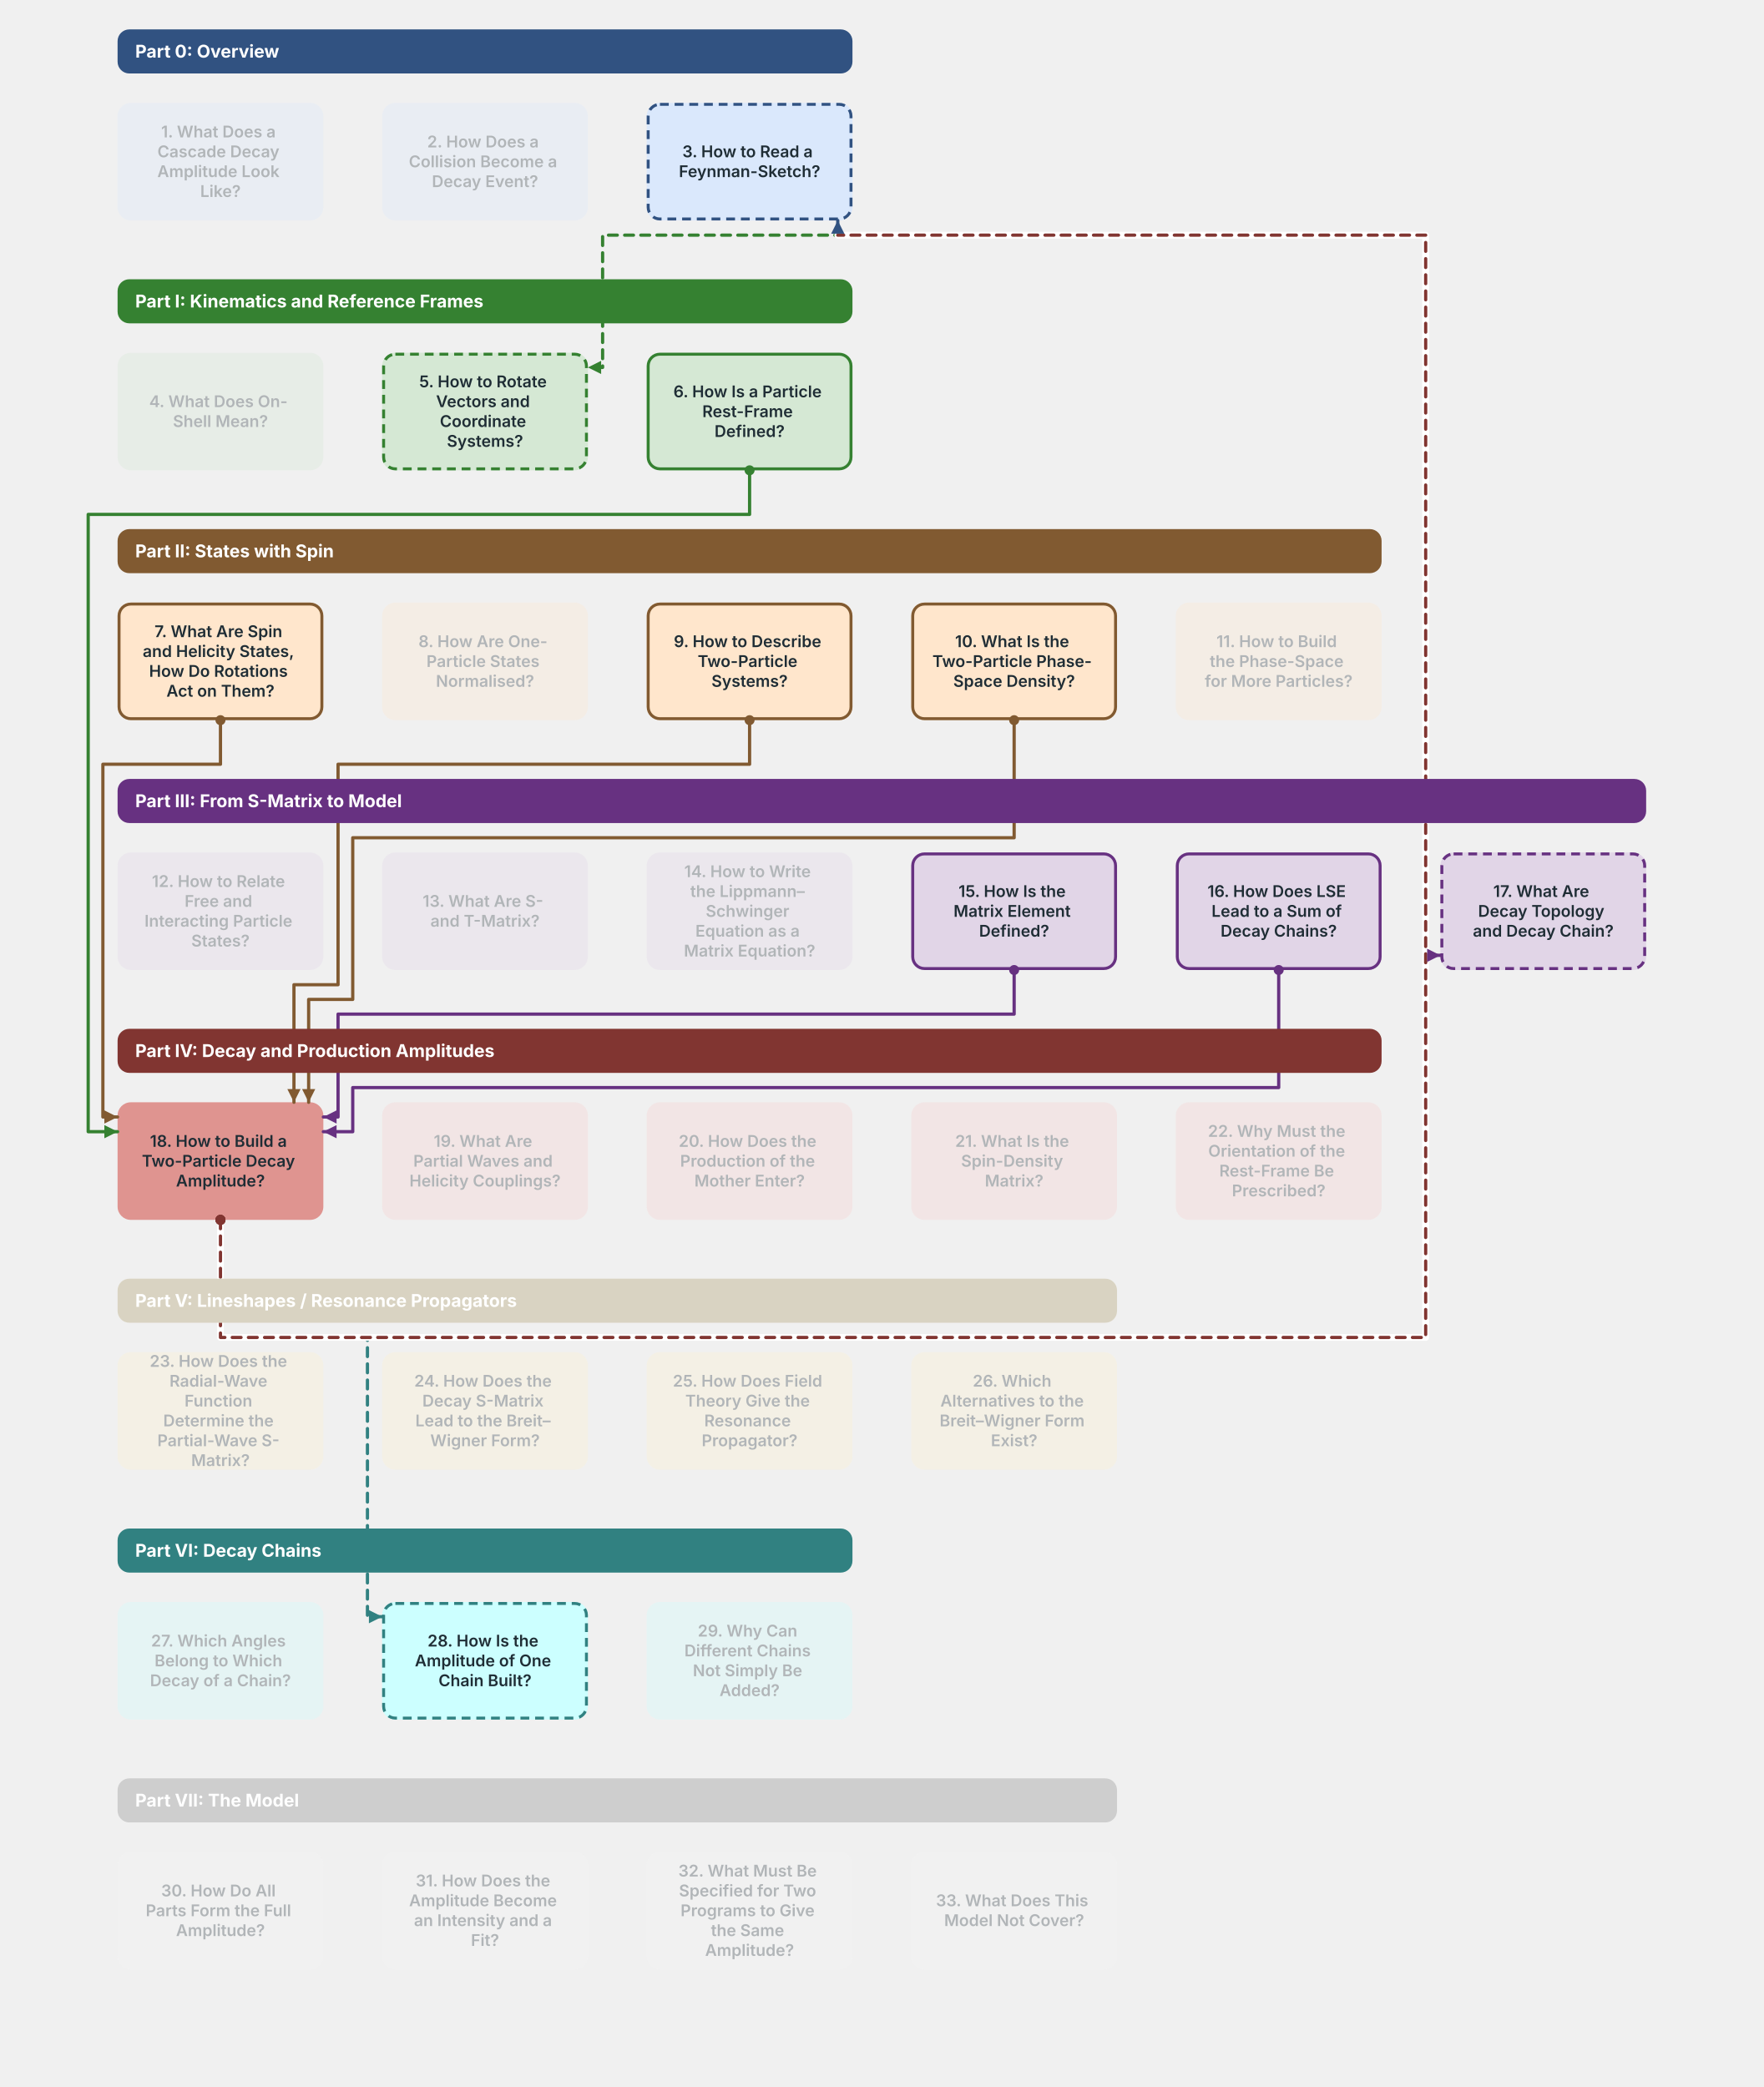
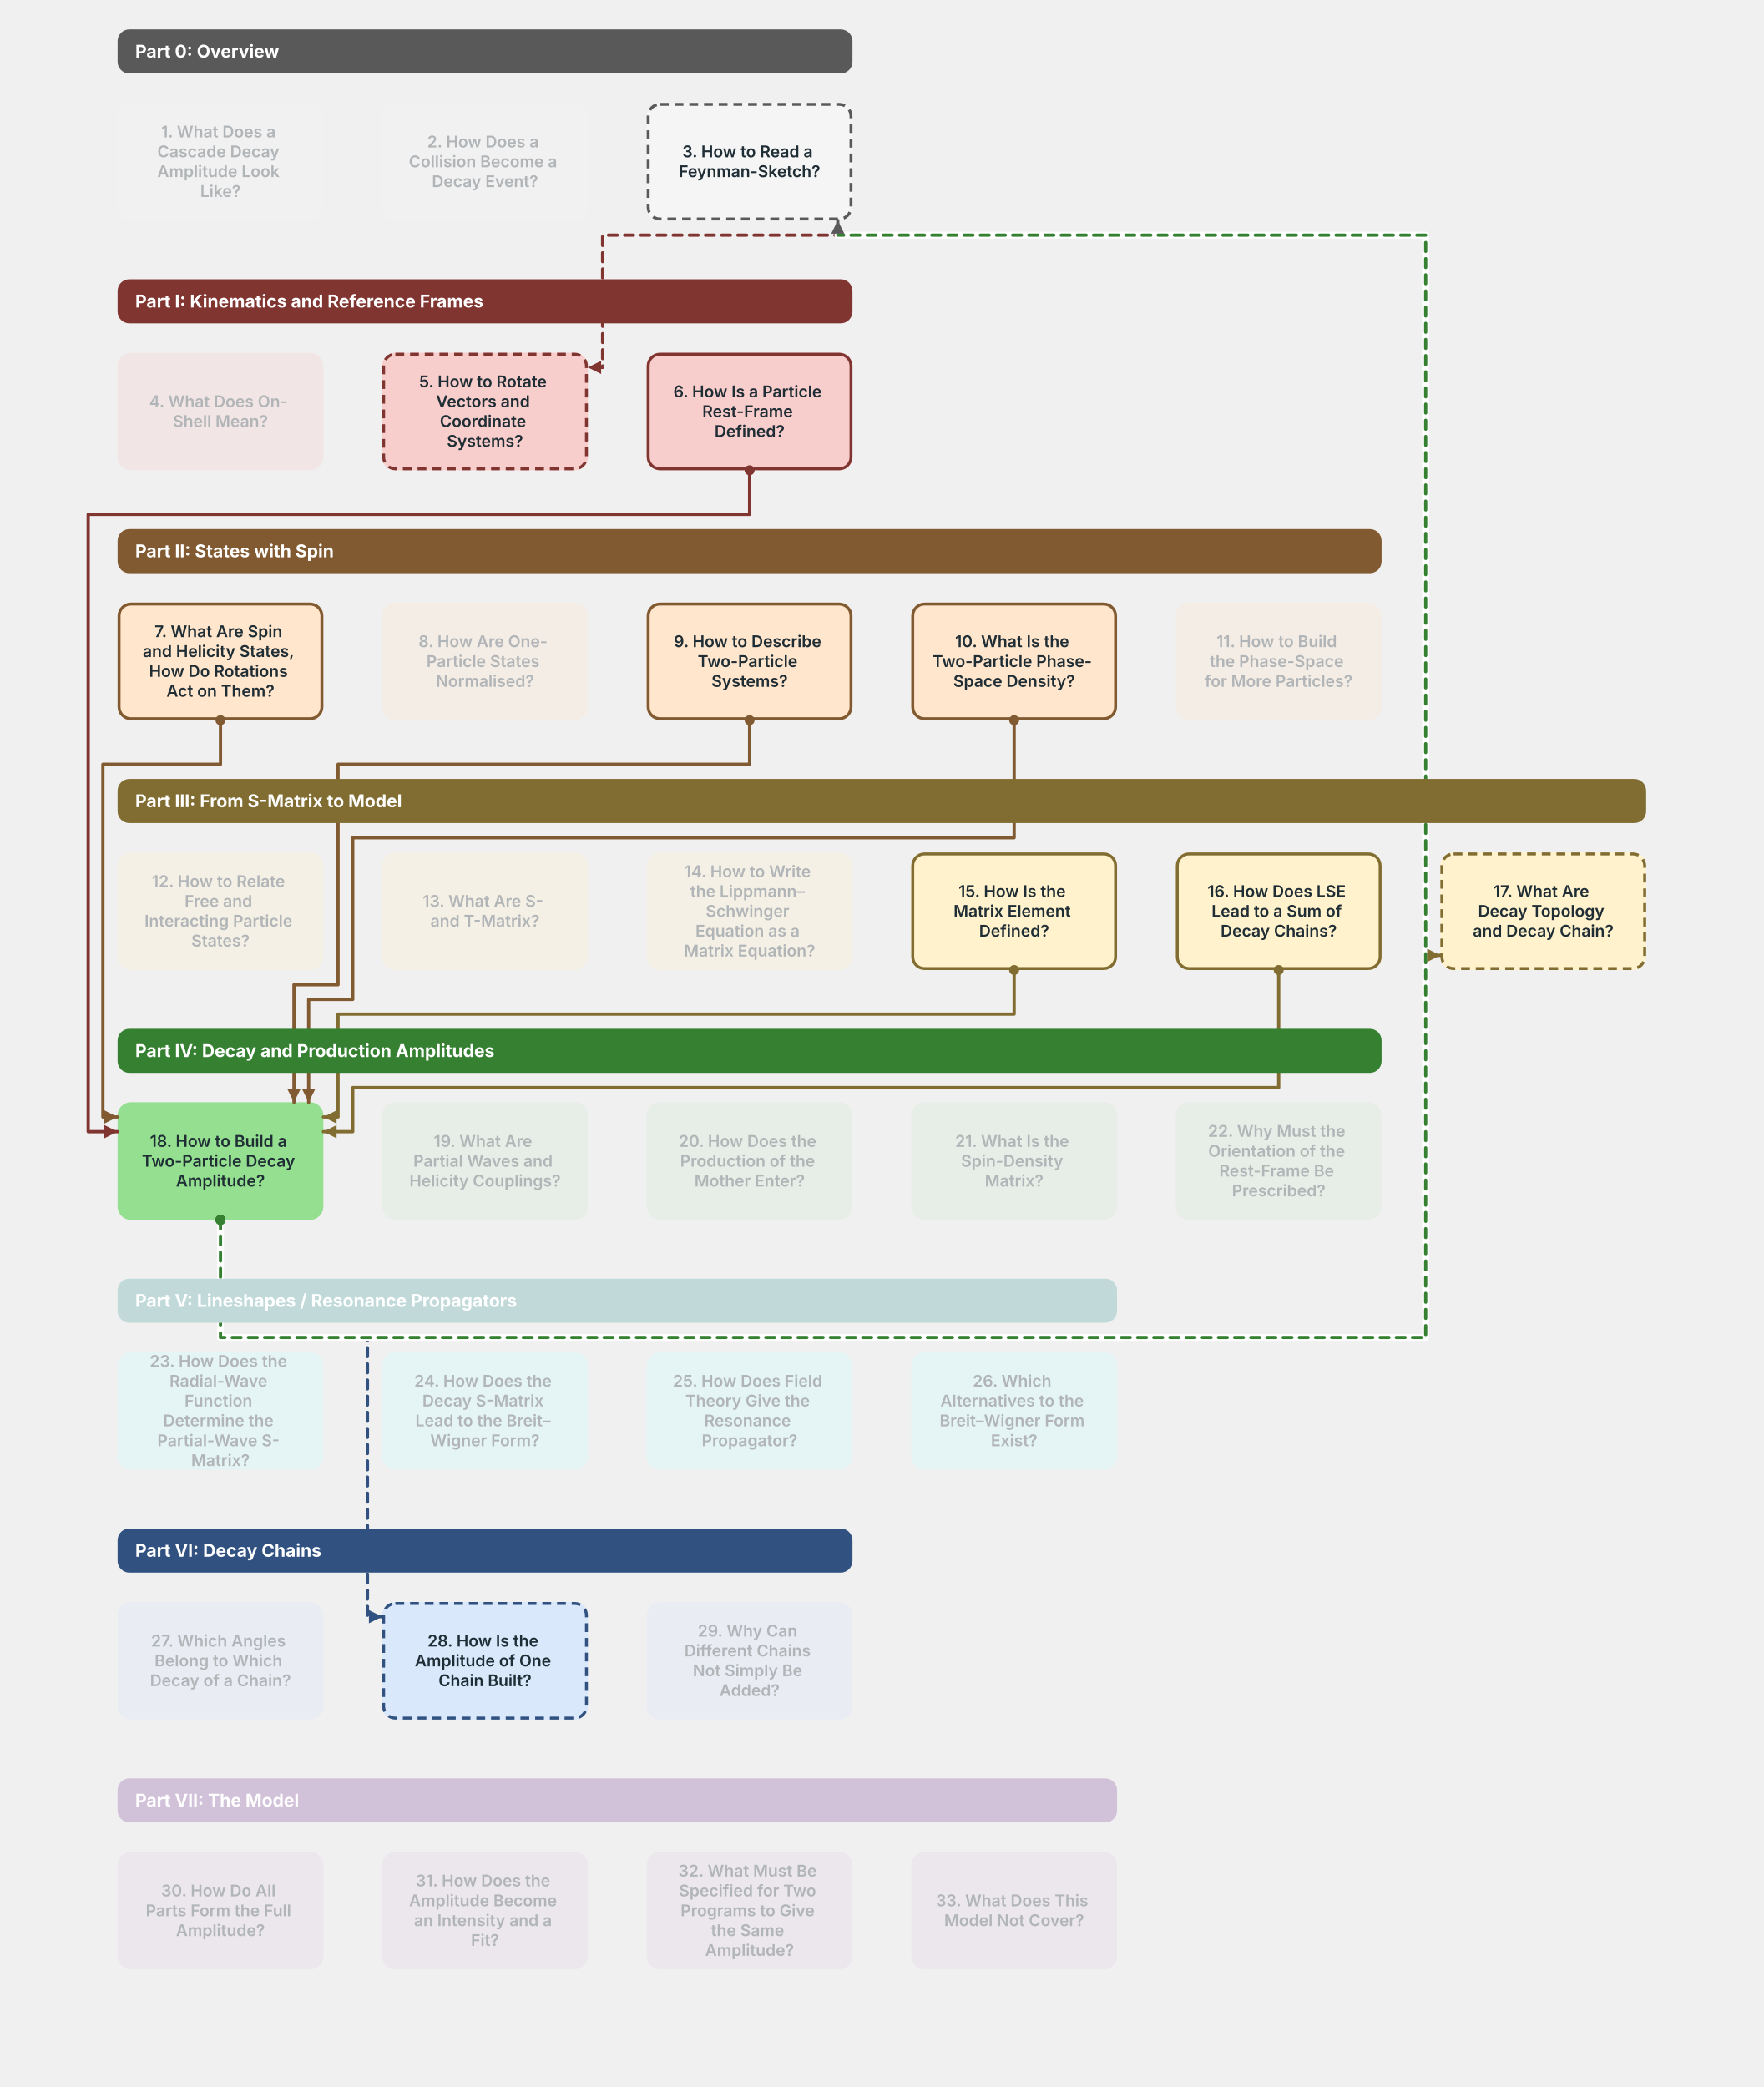
<svg xmlns="http://www.w3.org/2000/svg" viewBox="0 0 1200 1420" width="1200" height="1420" role="img" aria-label="Flow chart of the FAQ">
  <style>text{font-family:Inter,"Source Sans 3","Noto Sans","DejaVu Sans",sans-serif;font-size:11px;font-weight:600}.bar-title{font-size:12px;font-weight:700}</style>
  <g class="card" data-n="1" opacity="0.3">
-     <rect class="card-bg" data-n="1" x="80" y="70" width="140" height="80" rx="9" fill="#DAE8FC" />
+     <rect class="card-bg" data-n="1" x="80" y="70" width="140" height="80" rx="9" fill="#F5F5F5" />
    <text fill="#1f2d35" text-anchor="middle">
      <tspan x="150" y="93.5">1. What Does a</tspan>
      <tspan x="150" y="107.0">Cascade Decay</tspan>
      <tspan x="150" y="120.5">Amplitude Look</tspan>
      <tspan x="150" y="134.0">Like?</tspan>
    </text>
  </g>
  <g class="card" data-n="2" opacity="0.3">
-     <rect class="card-bg" data-n="2" x="260" y="70" width="140" height="80" rx="9" fill="#DAE8FC" />
+     <rect class="card-bg" data-n="2" x="260" y="70" width="140" height="80" rx="9" fill="#F5F5F5" />
    <text fill="#1f2d35" text-anchor="middle">
      <tspan x="330" y="100.3">2. How Does a</tspan>
      <tspan x="330" y="113.8">Collision Become a</tspan>
      <tspan x="330" y="127.3">Decay Event?</tspan>
    </text>
  </g>
  <g class="card" data-n="3" opacity="1">
-     <rect class="card-bg" data-n="3" x="440" y="70" width="140" height="80" rx="9" fill="#DAE8FC" />
-     <rect class="frame see" data-n="3" x="441" y="71" width="138" height="78" rx="8" fill="none" stroke="#315281" stroke-width="2" stroke-dasharray="6 4" />
+     <rect class="card-bg" data-n="3" x="440" y="70" width="140" height="80" rx="9" fill="#F5F5F5" />
+     <rect class="frame see" data-n="3" x="441" y="71" width="138" height="78" rx="8" fill="none" stroke="#595959" stroke-width="2" stroke-dasharray="6 4" />
    <text fill="#1f2d35" text-anchor="middle">
      <tspan x="510" y="107.0">3. How to Read a</tspan>
      <tspan x="510" y="120.5">Feynman-Sketch?</tspan>
    </text>
  </g>
  <g class="card" data-n="4" opacity="0.3">
-     <rect class="card-bg" data-n="4" x="80" y="240" width="140" height="80" rx="9" fill="#D5E8D4" />
+     <rect class="card-bg" data-n="4" x="80" y="240" width="140" height="80" rx="9" fill="#F8CECC" />
    <text fill="#1f2d35" text-anchor="middle">
      <tspan x="150" y="277.0">4. What Does On-</tspan>
      <tspan x="150" y="290.5">Shell Mean?</tspan>
    </text>
  </g>
  <g class="card" data-n="5" opacity="1">
-     <rect class="card-bg" data-n="5" x="260" y="240" width="140" height="80" rx="9" fill="#D5E8D4" />
-     <rect class="frame see" data-n="5" x="261" y="241" width="138" height="78" rx="8" fill="none" stroke="#358131" stroke-width="2" stroke-dasharray="6 4" />
+     <rect class="card-bg" data-n="5" x="260" y="240" width="140" height="80" rx="9" fill="#F8CECC" />
+     <rect class="frame see" data-n="5" x="261" y="241" width="138" height="78" rx="8" fill="none" stroke="#813531" stroke-width="2" stroke-dasharray="6 4" />
    <text fill="#1f2d35" text-anchor="middle">
      <tspan x="330" y="263.5">5. How to Rotate</tspan>
      <tspan x="330" y="277.0">Vectors and</tspan>
      <tspan x="330" y="290.5">Coordinate</tspan>
      <tspan x="330" y="304.0">Systems?</tspan>
    </text>
  </g>
  <g class="card" data-n="6" opacity="1">
-     <rect class="card-bg" data-n="6" x="440" y="240" width="140" height="80" rx="9" fill="#D5E8D4" />
-     <rect class="frame need" data-n="6" x="441" y="241" width="138" height="78" rx="8" fill="none" stroke="#358131" stroke-width="2" />
+     <rect class="card-bg" data-n="6" x="440" y="240" width="140" height="80" rx="9" fill="#F8CECC" />
+     <rect class="frame need" data-n="6" x="441" y="241" width="138" height="78" rx="8" fill="none" stroke="#813531" stroke-width="2" />
    <text fill="#1f2d35" text-anchor="middle">
      <tspan x="510" y="270.3">6. How Is a Particle</tspan>
      <tspan x="510" y="283.8">Rest-Frame</tspan>
      <tspan x="510" y="297.3">Defined?</tspan>
    </text>
  </g>
  <g class="card" data-n="7" opacity="1">
    <rect class="card-bg" data-n="7" x="80" y="410" width="140" height="80" rx="9" fill="#FFE6CC" />
    <rect class="frame need" data-n="7" x="81" y="411" width="138" height="78" rx="8" fill="none" stroke="#815A31" stroke-width="2" />
    <text fill="#1f2d35" text-anchor="middle">
      <tspan x="150" y="433.5">7. What Are Spin</tspan>
      <tspan x="150" y="447.0">and Helicity States,</tspan>
      <tspan x="150" y="460.5">How Do Rotations</tspan>
      <tspan x="150" y="474.0">Act on Them?</tspan>
    </text>
  </g>
  <g class="card" data-n="8" opacity="0.3">
    <rect class="card-bg" data-n="8" x="260" y="410" width="140" height="80" rx="9" fill="#FFE6CC" />
    <text fill="#1f2d35" text-anchor="middle">
      <tspan x="330" y="440.3">8. How Are One-</tspan>
      <tspan x="330" y="453.8">Particle States</tspan>
      <tspan x="330" y="467.3">Normalised?</tspan>
    </text>
  </g>
  <g class="card" data-n="9" opacity="1">
    <rect class="card-bg" data-n="9" x="440" y="410" width="140" height="80" rx="9" fill="#FFE6CC" />
    <rect class="frame need" data-n="9" x="441" y="411" width="138" height="78" rx="8" fill="none" stroke="#815A31" stroke-width="2" />
    <text fill="#1f2d35" text-anchor="middle">
      <tspan x="510" y="440.3">9. How to Describe</tspan>
      <tspan x="510" y="453.8">Two-Particle</tspan>
      <tspan x="510" y="467.3">Systems?</tspan>
    </text>
  </g>
  <g class="card" data-n="10" opacity="1">
    <rect class="card-bg" data-n="10" x="620" y="410" width="140" height="80" rx="9" fill="#FFE6CC" />
    <rect class="frame need" data-n="10" x="621" y="411" width="138" height="78" rx="8" fill="none" stroke="#815A31" stroke-width="2" />
    <text fill="#1f2d35" text-anchor="middle">
      <tspan x="690" y="440.3">10. What Is the</tspan>
      <tspan x="690" y="453.8">Two-Particle Phase-</tspan>
      <tspan x="690" y="467.3">Space Density?</tspan>
    </text>
  </g>
  <g class="card" data-n="11" opacity="0.3">
    <rect class="card-bg" data-n="11" x="800" y="410" width="140" height="80" rx="9" fill="#FFE6CC" />
    <text fill="#1f2d35" text-anchor="middle">
      <tspan x="870" y="440.3">11. How to Build</tspan>
      <tspan x="870" y="453.8">the Phase-Space</tspan>
      <tspan x="870" y="467.3">for More Particles?</tspan>
    </text>
  </g>
  <g class="card" data-n="12" opacity="0.3">
-     <rect class="card-bg" data-n="12" x="80" y="580" width="140" height="80" rx="9" fill="#E1D5E7" />
+     <rect class="card-bg" data-n="12" x="80" y="580" width="140" height="80" rx="9" fill="#FFF2CC" />
    <text fill="#1f2d35" text-anchor="middle">
      <tspan x="150" y="603.5">12. How to Relate</tspan>
      <tspan x="150" y="617.0">Free and</tspan>
      <tspan x="150" y="630.5">Interacting Particle</tspan>
      <tspan x="150" y="644.0">States?</tspan>
    </text>
  </g>
  <g class="card" data-n="13" opacity="0.3">
-     <rect class="card-bg" data-n="13" x="260" y="580" width="140" height="80" rx="9" fill="#E1D5E7" />
+     <rect class="card-bg" data-n="13" x="260" y="580" width="140" height="80" rx="9" fill="#FFF2CC" />
    <text fill="#1f2d35" text-anchor="middle">
      <tspan x="330" y="617.0">13. What Are S-</tspan>
      <tspan x="330" y="630.5">and T-Matrix?</tspan>
    </text>
  </g>
  <g class="card" data-n="14" opacity="0.3">
-     <rect class="card-bg" data-n="14" x="440" y="580" width="140" height="80" rx="9" fill="#E1D5E7" />
+     <rect class="card-bg" data-n="14" x="440" y="580" width="140" height="80" rx="9" fill="#FFF2CC" />
    <text fill="#1f2d35" text-anchor="middle">
      <tspan x="510" y="596.8">14. How to Write</tspan>
      <tspan x="510" y="610.3">the Lippmann–</tspan>
      <tspan x="510" y="623.8">Schwinger</tspan>
      <tspan x="510" y="637.3">Equation as a</tspan>
      <tspan x="510" y="650.8">Matrix Equation?</tspan>
    </text>
  </g>
  <g class="card" data-n="15" opacity="1">
-     <rect class="card-bg" data-n="15" x="620" y="580" width="140" height="80" rx="9" fill="#E1D5E7" />
-     <rect class="frame need" data-n="15" x="621" y="581" width="138" height="78" rx="8" fill="none" stroke="#673181" stroke-width="2" />
+     <rect class="card-bg" data-n="15" x="620" y="580" width="140" height="80" rx="9" fill="#FFF2CC" />
+     <rect class="frame need" data-n="15" x="621" y="581" width="138" height="78" rx="8" fill="none" stroke="#816D31" stroke-width="2" />
    <text fill="#1f2d35" text-anchor="middle">
      <tspan x="690" y="610.3">15. How Is the</tspan>
      <tspan x="690" y="623.8">Matrix Element</tspan>
      <tspan x="690" y="637.3">Defined?</tspan>
    </text>
  </g>
  <g class="card" data-n="16" opacity="1">
-     <rect class="card-bg" data-n="16" x="800" y="580" width="140" height="80" rx="9" fill="#E1D5E7" />
-     <rect class="frame need" data-n="16" x="801" y="581" width="138" height="78" rx="8" fill="none" stroke="#673181" stroke-width="2" />
+     <rect class="card-bg" data-n="16" x="800" y="580" width="140" height="80" rx="9" fill="#FFF2CC" />
+     <rect class="frame need" data-n="16" x="801" y="581" width="138" height="78" rx="8" fill="none" stroke="#816D31" stroke-width="2" />
    <text fill="#1f2d35" text-anchor="middle">
      <tspan x="870" y="610.3">16. How Does LSE</tspan>
      <tspan x="870" y="623.8">Lead to a Sum of</tspan>
      <tspan x="870" y="637.3">Decay Chains?</tspan>
    </text>
  </g>
  <g class="card" data-n="17" opacity="1">
-     <rect class="card-bg" data-n="17" x="980" y="580" width="140" height="80" rx="9" fill="#E1D5E7" />
-     <rect class="frame see" data-n="17" x="981" y="581" width="138" height="78" rx="8" fill="none" stroke="#673181" stroke-width="2" stroke-dasharray="6 4" />
+     <rect class="card-bg" data-n="17" x="980" y="580" width="140" height="80" rx="9" fill="#FFF2CC" />
+     <rect class="frame see" data-n="17" x="981" y="581" width="138" height="78" rx="8" fill="none" stroke="#816D31" stroke-width="2" stroke-dasharray="6 4" />
    <text fill="#1f2d35" text-anchor="middle">
      <tspan x="1050" y="610.3">17. What Are</tspan>
      <tspan x="1050" y="623.8">Decay Topology</tspan>
      <tspan x="1050" y="637.3">and Decay Chain?</tspan>
    </text>
  </g>
  <g class="card" data-n="18" opacity="1">
-     <rect class="card-bg" data-n="18" x="80" y="750" width="140" height="80" rx="9" fill="#DF9490" />
+     <rect class="card-bg" data-n="18" x="80" y="750" width="140" height="80" rx="9" fill="#94DF90" />
    <text fill="#1f2d35" text-anchor="middle">
      <tspan x="150" y="780.3">18. How to Build a</tspan>
      <tspan x="150" y="793.8">Two-Particle Decay</tspan>
      <tspan x="150" y="807.3">Amplitude?</tspan>
    </text>
  </g>
  <g class="card" data-n="19" opacity="0.3">
-     <rect class="card-bg" data-n="19" x="260" y="750" width="140" height="80" rx="9" fill="#F8CECC" />
+     <rect class="card-bg" data-n="19" x="260" y="750" width="140" height="80" rx="9" fill="#D5E8D4" />
    <text fill="#1f2d35" text-anchor="middle">
      <tspan x="330" y="780.3">19. What Are</tspan>
      <tspan x="330" y="793.8">Partial Waves and</tspan>
      <tspan x="330" y="807.3">Helicity Couplings?</tspan>
    </text>
  </g>
  <g class="card" data-n="20" opacity="0.3">
-     <rect class="card-bg" data-n="20" x="440" y="750" width="140" height="80" rx="9" fill="#F8CECC" />
+     <rect class="card-bg" data-n="20" x="440" y="750" width="140" height="80" rx="9" fill="#D5E8D4" />
    <text fill="#1f2d35" text-anchor="middle">
      <tspan x="510" y="780.3">20. How Does the</tspan>
      <tspan x="510" y="793.8">Production of the</tspan>
      <tspan x="510" y="807.3">Mother Enter?</tspan>
    </text>
  </g>
  <g class="card" data-n="21" opacity="0.3">
-     <rect class="card-bg" data-n="21" x="620" y="750" width="140" height="80" rx="9" fill="#F8CECC" />
+     <rect class="card-bg" data-n="21" x="620" y="750" width="140" height="80" rx="9" fill="#D5E8D4" />
    <text fill="#1f2d35" text-anchor="middle">
      <tspan x="690" y="780.3">21. What Is the</tspan>
      <tspan x="690" y="793.8">Spin-Density</tspan>
      <tspan x="690" y="807.3">Matrix?</tspan>
    </text>
  </g>
  <g class="card" data-n="22" opacity="0.3">
-     <rect class="card-bg" data-n="22" x="800" y="750" width="140" height="80" rx="9" fill="#F8CECC" />
+     <rect class="card-bg" data-n="22" x="800" y="750" width="140" height="80" rx="9" fill="#D5E8D4" />
    <text fill="#1f2d35" text-anchor="middle">
      <tspan x="870" y="773.5">22. Why Must the</tspan>
      <tspan x="870" y="787.0">Orientation of the</tspan>
      <tspan x="870" y="800.5">Rest-Frame Be</tspan>
      <tspan x="870" y="814.0">Prescribed?</tspan>
    </text>
  </g>
  <g class="card" data-n="23" opacity="0.3">
-     <rect class="card-bg" data-n="23" x="80" y="920" width="140" height="80" rx="9" fill="#FFF2CC" />
+     <rect class="card-bg" data-n="23" x="80" y="920" width="140" height="80" rx="9" fill="#CCFFFF" />
    <text fill="#1f2d35" text-anchor="middle">
      <tspan x="150" y="930.0">23. How Does the</tspan>
      <tspan x="150" y="943.5">Radial-Wave</tspan>
      <tspan x="150" y="957.0">Function</tspan>
      <tspan x="150" y="970.5">Determine the</tspan>
      <tspan x="150" y="984.0">Partial-Wave S-</tspan>
      <tspan x="150" y="997.5">Matrix?</tspan>
    </text>
  </g>
  <g class="card" data-n="24" opacity="0.3">
-     <rect class="card-bg" data-n="24" x="260" y="920" width="140" height="80" rx="9" fill="#FFF2CC" />
+     <rect class="card-bg" data-n="24" x="260" y="920" width="140" height="80" rx="9" fill="#CCFFFF" />
    <text fill="#1f2d35" text-anchor="middle">
      <tspan x="330" y="943.5">24. How Does the</tspan>
      <tspan x="330" y="957.0">Decay S-Matrix</tspan>
      <tspan x="330" y="970.5">Lead to the Breit–</tspan>
      <tspan x="330" y="984.0">Wigner Form?</tspan>
    </text>
  </g>
  <g class="card" data-n="25" opacity="0.3">
-     <rect class="card-bg" data-n="25" x="440" y="920" width="140" height="80" rx="9" fill="#FFF2CC" />
+     <rect class="card-bg" data-n="25" x="440" y="920" width="140" height="80" rx="9" fill="#CCFFFF" />
    <text fill="#1f2d35" text-anchor="middle">
      <tspan x="510" y="943.5">25. How Does Field</tspan>
      <tspan x="510" y="957.0">Theory Give the</tspan>
      <tspan x="510" y="970.5">Resonance</tspan>
      <tspan x="510" y="984.0">Propagator?</tspan>
    </text>
  </g>
  <g class="card" data-n="26" opacity="0.3">
-     <rect class="card-bg" data-n="26" x="620" y="920" width="140" height="80" rx="9" fill="#FFF2CC" />
+     <rect class="card-bg" data-n="26" x="620" y="920" width="140" height="80" rx="9" fill="#CCFFFF" />
    <text fill="#1f2d35" text-anchor="middle">
      <tspan x="690" y="943.5">26. Which</tspan>
      <tspan x="690" y="957.0">Alternatives to the</tspan>
      <tspan x="690" y="970.5">Breit–Wigner Form</tspan>
      <tspan x="690" y="984.0">Exist?</tspan>
    </text>
  </g>
  <g class="card" data-n="27" opacity="0.3">
-     <rect class="card-bg" data-n="27" x="80" y="1090" width="140" height="80" rx="9" fill="#CCFFFF" />
+     <rect class="card-bg" data-n="27" x="80" y="1090" width="140" height="80" rx="9" fill="#DAE8FC" />
    <text fill="#1f2d35" text-anchor="middle">
      <tspan x="150" y="1120.3">27. Which Angles</tspan>
      <tspan x="150" y="1133.8">Belong to Which</tspan>
      <tspan x="150" y="1147.3">Decay of a Chain?</tspan>
    </text>
  </g>
  <g class="card" data-n="28" opacity="1">
-     <rect class="card-bg" data-n="28" x="260" y="1090" width="140" height="80" rx="9" fill="#CCFFFF" />
-     <rect class="frame see" data-n="28" x="261" y="1091" width="138" height="78" rx="8" fill="none" stroke="#318181" stroke-width="2" stroke-dasharray="6 4" />
+     <rect class="card-bg" data-n="28" x="260" y="1090" width="140" height="80" rx="9" fill="#DAE8FC" />
+     <rect class="frame see" data-n="28" x="261" y="1091" width="138" height="78" rx="8" fill="none" stroke="#315281" stroke-width="2" stroke-dasharray="6 4" />
    <text fill="#1f2d35" text-anchor="middle">
      <tspan x="330" y="1120.3">28. How Is the</tspan>
      <tspan x="330" y="1133.8">Amplitude of One</tspan>
      <tspan x="330" y="1147.3">Chain Built?</tspan>
    </text>
  </g>
  <g class="card" data-n="29" opacity="0.3">
-     <rect class="card-bg" data-n="29" x="440" y="1090" width="140" height="80" rx="9" fill="#CCFFFF" />
+     <rect class="card-bg" data-n="29" x="440" y="1090" width="140" height="80" rx="9" fill="#DAE8FC" />
    <text fill="#1f2d35" text-anchor="middle">
      <tspan x="510" y="1113.5">29. Why Can</tspan>
      <tspan x="510" y="1127.0">Different Chains</tspan>
      <tspan x="510" y="1140.5">Not Simply Be</tspan>
      <tspan x="510" y="1154.0">Added?</tspan>
    </text>
  </g>
  <g class="card" data-n="30" opacity="0.3">
-     <rect class="card-bg" data-n="30" x="80" y="1260" width="140" height="80" rx="9" fill="#F5F5F5" />
+     <rect class="card-bg" data-n="30" x="80" y="1260" width="140" height="80" rx="9" fill="#E1D5E7" />
    <text fill="#1f2d35" text-anchor="middle">
      <tspan x="150" y="1290.3">30. How Do All</tspan>
      <tspan x="150" y="1303.8">Parts Form the Full</tspan>
      <tspan x="150" y="1317.3">Amplitude?</tspan>
    </text>
  </g>
  <g class="card" data-n="31" opacity="0.3">
-     <rect class="card-bg" data-n="31" x="260" y="1260" width="140" height="80" rx="9" fill="#F5F5F5" />
+     <rect class="card-bg" data-n="31" x="260" y="1260" width="140" height="80" rx="9" fill="#E1D5E7" />
    <text fill="#1f2d35" text-anchor="middle">
      <tspan x="330" y="1283.5">31. How Does the</tspan>
      <tspan x="330" y="1297.0">Amplitude Become</tspan>
      <tspan x="330" y="1310.5">an Intensity and a</tspan>
      <tspan x="330" y="1324.0">Fit?</tspan>
    </text>
  </g>
  <g class="card" data-n="32" opacity="0.3">
-     <rect class="card-bg" data-n="32" x="440" y="1260" width="140" height="80" rx="9" fill="#F5F5F5" />
+     <rect class="card-bg" data-n="32" x="440" y="1260" width="140" height="80" rx="9" fill="#E1D5E7" />
    <text fill="#1f2d35" text-anchor="middle">
      <tspan x="510" y="1276.8">32. What Must Be</tspan>
      <tspan x="510" y="1290.3">Specified for Two</tspan>
      <tspan x="510" y="1303.8">Programs to Give</tspan>
      <tspan x="510" y="1317.3">the Same</tspan>
      <tspan x="510" y="1330.8">Amplitude?</tspan>
    </text>
  </g>
  <g class="card" data-n="33" opacity="0.3">
-     <rect class="card-bg" data-n="33" x="620" y="1260" width="140" height="80" rx="9" fill="#F5F5F5" />
+     <rect class="card-bg" data-n="33" x="620" y="1260" width="140" height="80" rx="9" fill="#E1D5E7" />
    <text fill="#1f2d35" text-anchor="middle">
      <tspan x="690" y="1297.0">33. What Does This</tspan>
      <tspan x="690" y="1310.5">Model Not Cover?</tspan>
    </text>
  </g>
  <g class="lines" fill="none" stroke-linejoin="round" stroke-linecap="round">
-     <path class="see" data-card="28" data-from="18" data-to="28" d="M150 830 L150 910 L250 910 L250 1100 L260 1100" stroke="#318181" stroke-width="2.2" stroke-dasharray="6 5" />
-     <path class="see" data-card="17" data-from="18" data-to="17" d="M150 830 L150 910 L970 910 L970 650 L980 650" stroke="#673181" stroke-width="2.2" stroke-dasharray="6 5" />
-     <path class="see" data-card="3" data-from="18" data-to="3" d="M150 830 L150 910 L970 910 L970 160 L570 160 L570 150" stroke="#315281" stroke-width="2.2" stroke-dasharray="6 5" />
-     <path class="see" data-card="5" data-from="18" data-to="5" d="M150 830 L150 910 L970 910 L970 160 L410 160 L410 250 L400 250" stroke="#358131" stroke-width="2.2" stroke-dasharray="6 5" />
+     <path class="see" data-card="28" data-from="18" data-to="28" d="M150 830 L150 910 L250 910 L250 1100 L260 1100" stroke="#315281" stroke-width="2.2" stroke-dasharray="6 5" />
+     <path class="see" data-card="17" data-from="18" data-to="17" d="M150 830 L150 910 L970 910 L970 650 L980 650" stroke="#816D31" stroke-width="2.2" stroke-dasharray="6 5" />
+     <path class="see" data-card="3" data-from="18" data-to="3" d="M150 830 L150 910 L970 910 L970 160 L570 160 L570 150" stroke="#595959" stroke-width="2.2" stroke-dasharray="6 5" />
+     <path class="see" data-card="5" data-from="18" data-to="5" d="M150 830 L150 910 L970 910 L970 160 L410 160 L410 250 L400 250" stroke="#813531" stroke-width="2.2" stroke-dasharray="6 5" />
    <path class="trunk-under" d="M150 830 L150 910 L970 910 L970 160 L570 160" stroke="#fff" stroke-width="4.6" />
-     <path class="trunk" d="M150 830 L150 910 L970 910 L970 160 L570 160" stroke="#813531" stroke-width="2.2" stroke-dasharray="6 5" />
+     <path class="trunk" d="M150 830 L150 910 L970 910 L970 160 L570 160" stroke="#358131" stroke-width="2.2" stroke-dasharray="6 5" />
    <path class="need" data-card="9" data-from="9" data-to="18" d="M510 490 L510 520 L230 520 L230 670 L200 670 L200 750" stroke="#815A31" stroke-width="2.2" />
-     <path class="need" data-card="6" data-from="6" data-to="18" d="M510 320 L510 350 L60 350 L60 770 L80 770" stroke="#358131" stroke-width="2.2" />
-     <path class="need" data-card="15" data-from="15" data-to="18" d="M690 660 L690 690 L230 690 L230 760 L220 760" stroke="#673181" stroke-width="2.2" />
+     <path class="need" data-card="6" data-from="6" data-to="18" d="M510 320 L510 350 L60 350 L60 770 L80 770" stroke="#813531" stroke-width="2.2" />
+     <path class="need" data-card="15" data-from="15" data-to="18" d="M690 660 L690 690 L230 690 L230 760 L220 760" stroke="#816D31" stroke-width="2.2" />
    <path class="need" data-card="7" data-from="7" data-to="18" d="M150 490 L150 520 L70 520 L70 760 L80 760" stroke="#815A31" stroke-width="2.2" />
-     <path class="need" data-card="16" data-from="16" data-to="18" d="M870 660 L870 740 L240 740 L240 770 L220 770" stroke="#673181" stroke-width="2.2" />
+     <path class="need" data-card="16" data-from="16" data-to="18" d="M870 660 L870 740 L240 740 L240 770 L220 770" stroke="#816D31" stroke-width="2.2" />
    <path class="need" data-card="10" data-from="10" data-to="18" d="M690 490 L690 570 L240 570 L240 680 L210 680 L210 750" stroke="#815A31" stroke-width="2.2" />
    <polygon class="arrow" data-card="9" points="200,750 195.5,741 204.5,741" fill="#815A31" stroke="none" />
-     <polygon class="arrow" data-card="28" points="260,1100 251,1104.5 251,1095.5" fill="#318181" stroke="none" />
-     <polygon class="arrow" data-card="6" points="80,770 71,774.5 71,765.5" fill="#358131" stroke="none" />
-     <polygon class="arrow" data-card="17" points="980,650 971,654.5 971,645.5" fill="#673181" stroke="none" />
-     <polygon class="arrow" data-card="15" points="220,760 229,755.5 229,764.5" fill="#673181" stroke="none" />
-     <polygon class="arrow" data-card="3" points="570,150 574.5,159 565.5,159" fill="#315281" stroke="none" />
+     <polygon class="arrow" data-card="28" points="260,1100 251,1104.5 251,1095.5" fill="#315281" stroke="none" />
+     <polygon class="arrow" data-card="6" points="80,770 71,774.5 71,765.5" fill="#813531" stroke="none" />
+     <polygon class="arrow" data-card="17" points="980,650 971,654.5 971,645.5" fill="#816D31" stroke="none" />
+     <polygon class="arrow" data-card="15" points="220,760 229,755.5 229,764.5" fill="#816D31" stroke="none" />
+     <polygon class="arrow" data-card="3" points="570,150 574.5,159 565.5,159" fill="#595959" stroke="none" />
    <polygon class="arrow" data-card="7" points="80,760 71,764.5 71,755.5" fill="#815A31" stroke="none" />
-     <polygon class="arrow" data-card="5" points="400,250 409,245.5 409,254.5" fill="#358131" stroke="none" />
-     <polygon class="arrow" data-card="16" points="220,770 229,765.5 229,774.5" fill="#673181" stroke="none" />
+     <polygon class="arrow" data-card="5" points="400,250 409,245.5 409,254.5" fill="#813531" stroke="none" />
+     <polygon class="arrow" data-card="16" points="220,770 229,765.5 229,774.5" fill="#816D31" stroke="none" />
    <polygon class="arrow" data-card="10" points="210,750 205.5,741 214.5,741" fill="#815A31" stroke="none" />
    <circle class="start" data-card="9" cx="510" cy="490" r="3.4" fill="#815A31" stroke="none" />
-     <circle class="start" data-card="28" cx="150" cy="830" r="3.4" fill="#813531" stroke="none" />
-     <circle class="start" data-card="6" cx="510" cy="320" r="3.4" fill="#358131" stroke="none" />
-     <circle class="start" data-card="17" cx="150" cy="830" r="3.4" fill="#813531" stroke="none" />
-     <circle class="start" data-card="15" cx="690" cy="660" r="3.4" fill="#673181" stroke="none" />
-     <circle class="start" data-card="3" cx="150" cy="830" r="3.4" fill="#813531" stroke="none" />
+     <circle class="start" data-card="28" cx="150" cy="830" r="3.4" fill="#358131" stroke="none" />
+     <circle class="start" data-card="6" cx="510" cy="320" r="3.4" fill="#813531" stroke="none" />
+     <circle class="start" data-card="17" cx="150" cy="830" r="3.4" fill="#358131" stroke="none" />
+     <circle class="start" data-card="15" cx="690" cy="660" r="3.4" fill="#816D31" stroke="none" />
+     <circle class="start" data-card="3" cx="150" cy="830" r="3.4" fill="#358131" stroke="none" />
    <circle class="start" data-card="7" cx="150" cy="490" r="3.4" fill="#815A31" stroke="none" />
-     <circle class="start" data-card="5" cx="150" cy="830" r="3.4" fill="#813531" stroke="none" />
-     <circle class="start" data-card="16" cx="870" cy="660" r="3.4" fill="#673181" stroke="none" />
+     <circle class="start" data-card="5" cx="150" cy="830" r="3.4" fill="#358131" stroke="none" />
+     <circle class="start" data-card="16" cx="870" cy="660" r="3.4" fill="#816D31" stroke="none" />
    <circle class="start" data-card="10" cx="690" cy="490" r="3.4" fill="#815A31" stroke="none" />
  </g>
  <g class="bar" data-part="0" opacity="1">
-     <rect x="80" y="20" width="500" height="30" rx="8" fill="#315281" />
+     <rect x="80" y="20" width="500" height="30" rx="8" fill="#595959" />
    <text class="bar-title" x="92" y="39.2" fill="#fff">Part 0: Overview</text>
  </g>
  <g class="bar" data-part="1" opacity="1">
-     <rect x="80" y="190" width="500" height="30" rx="8" fill="#358131" />
+     <rect x="80" y="190" width="500" height="30" rx="8" fill="#813531" />
    <text class="bar-title" x="92" y="209.2" fill="#fff">Part I: Kinematics and Reference Frames</text>
  </g>
  <g class="bar" data-part="2" opacity="1">
    <rect x="80" y="360" width="860" height="30" rx="8" fill="#815A31" />
    <text class="bar-title" x="92" y="379.2" fill="#fff">Part II: States with Spin</text>
  </g>
  <g class="bar" data-part="3" opacity="1">
-     <rect x="80" y="530" width="1040" height="30" rx="8" fill="#673181" />
+     <rect x="80" y="530" width="1040" height="30" rx="8" fill="#816D31" />
    <text class="bar-title" x="92" y="549.2" fill="#fff">Part III: From S-Matrix to Model</text>
  </g>
  <g class="bar" data-part="4" opacity="1">
-     <rect x="80" y="700" width="860" height="30" rx="8" fill="#813531" />
+     <rect x="80" y="700" width="860" height="30" rx="8" fill="#358131" />
    <text class="bar-title" x="92" y="719.2" fill="#fff">Part IV: Decay and Production Amplitudes</text>
  </g>
  <rect class="bar-underlay" x="80" y="870" width="680" height="30" rx="8" fill="#fff" />
  <g class="bar" data-part="5" opacity="0.3">
-     <rect x="80" y="870" width="680" height="30" rx="8" fill="#816D31" />
+     <rect x="80" y="870" width="680" height="30" rx="8" fill="#318181" />
    <text class="bar-title" x="92" y="889.2" fill="#fff">Part V: Lineshapes / Resonance Propagators</text>
  </g>
  <g class="bar" data-part="6" opacity="1">
-     <rect x="80" y="1040" width="500" height="30" rx="8" fill="#318181" />
+     <rect x="80" y="1040" width="500" height="30" rx="8" fill="#315281" />
    <text class="bar-title" x="92" y="1059.2" fill="#fff">Part VI: Decay Chains</text>
  </g>
  <rect class="bar-underlay" x="80" y="1210" width="680" height="30" rx="8" fill="#fff" />
  <g class="bar" data-part="7" opacity="0.3">
-     <rect x="80" y="1210" width="680" height="30" rx="8" fill="#595959" />
+     <rect x="80" y="1210" width="680" height="30" rx="8" fill="#673181" />
    <text class="bar-title" x="92" y="1229.2" fill="#fff">Part VII: The Model</text>
  </g>
</svg>
